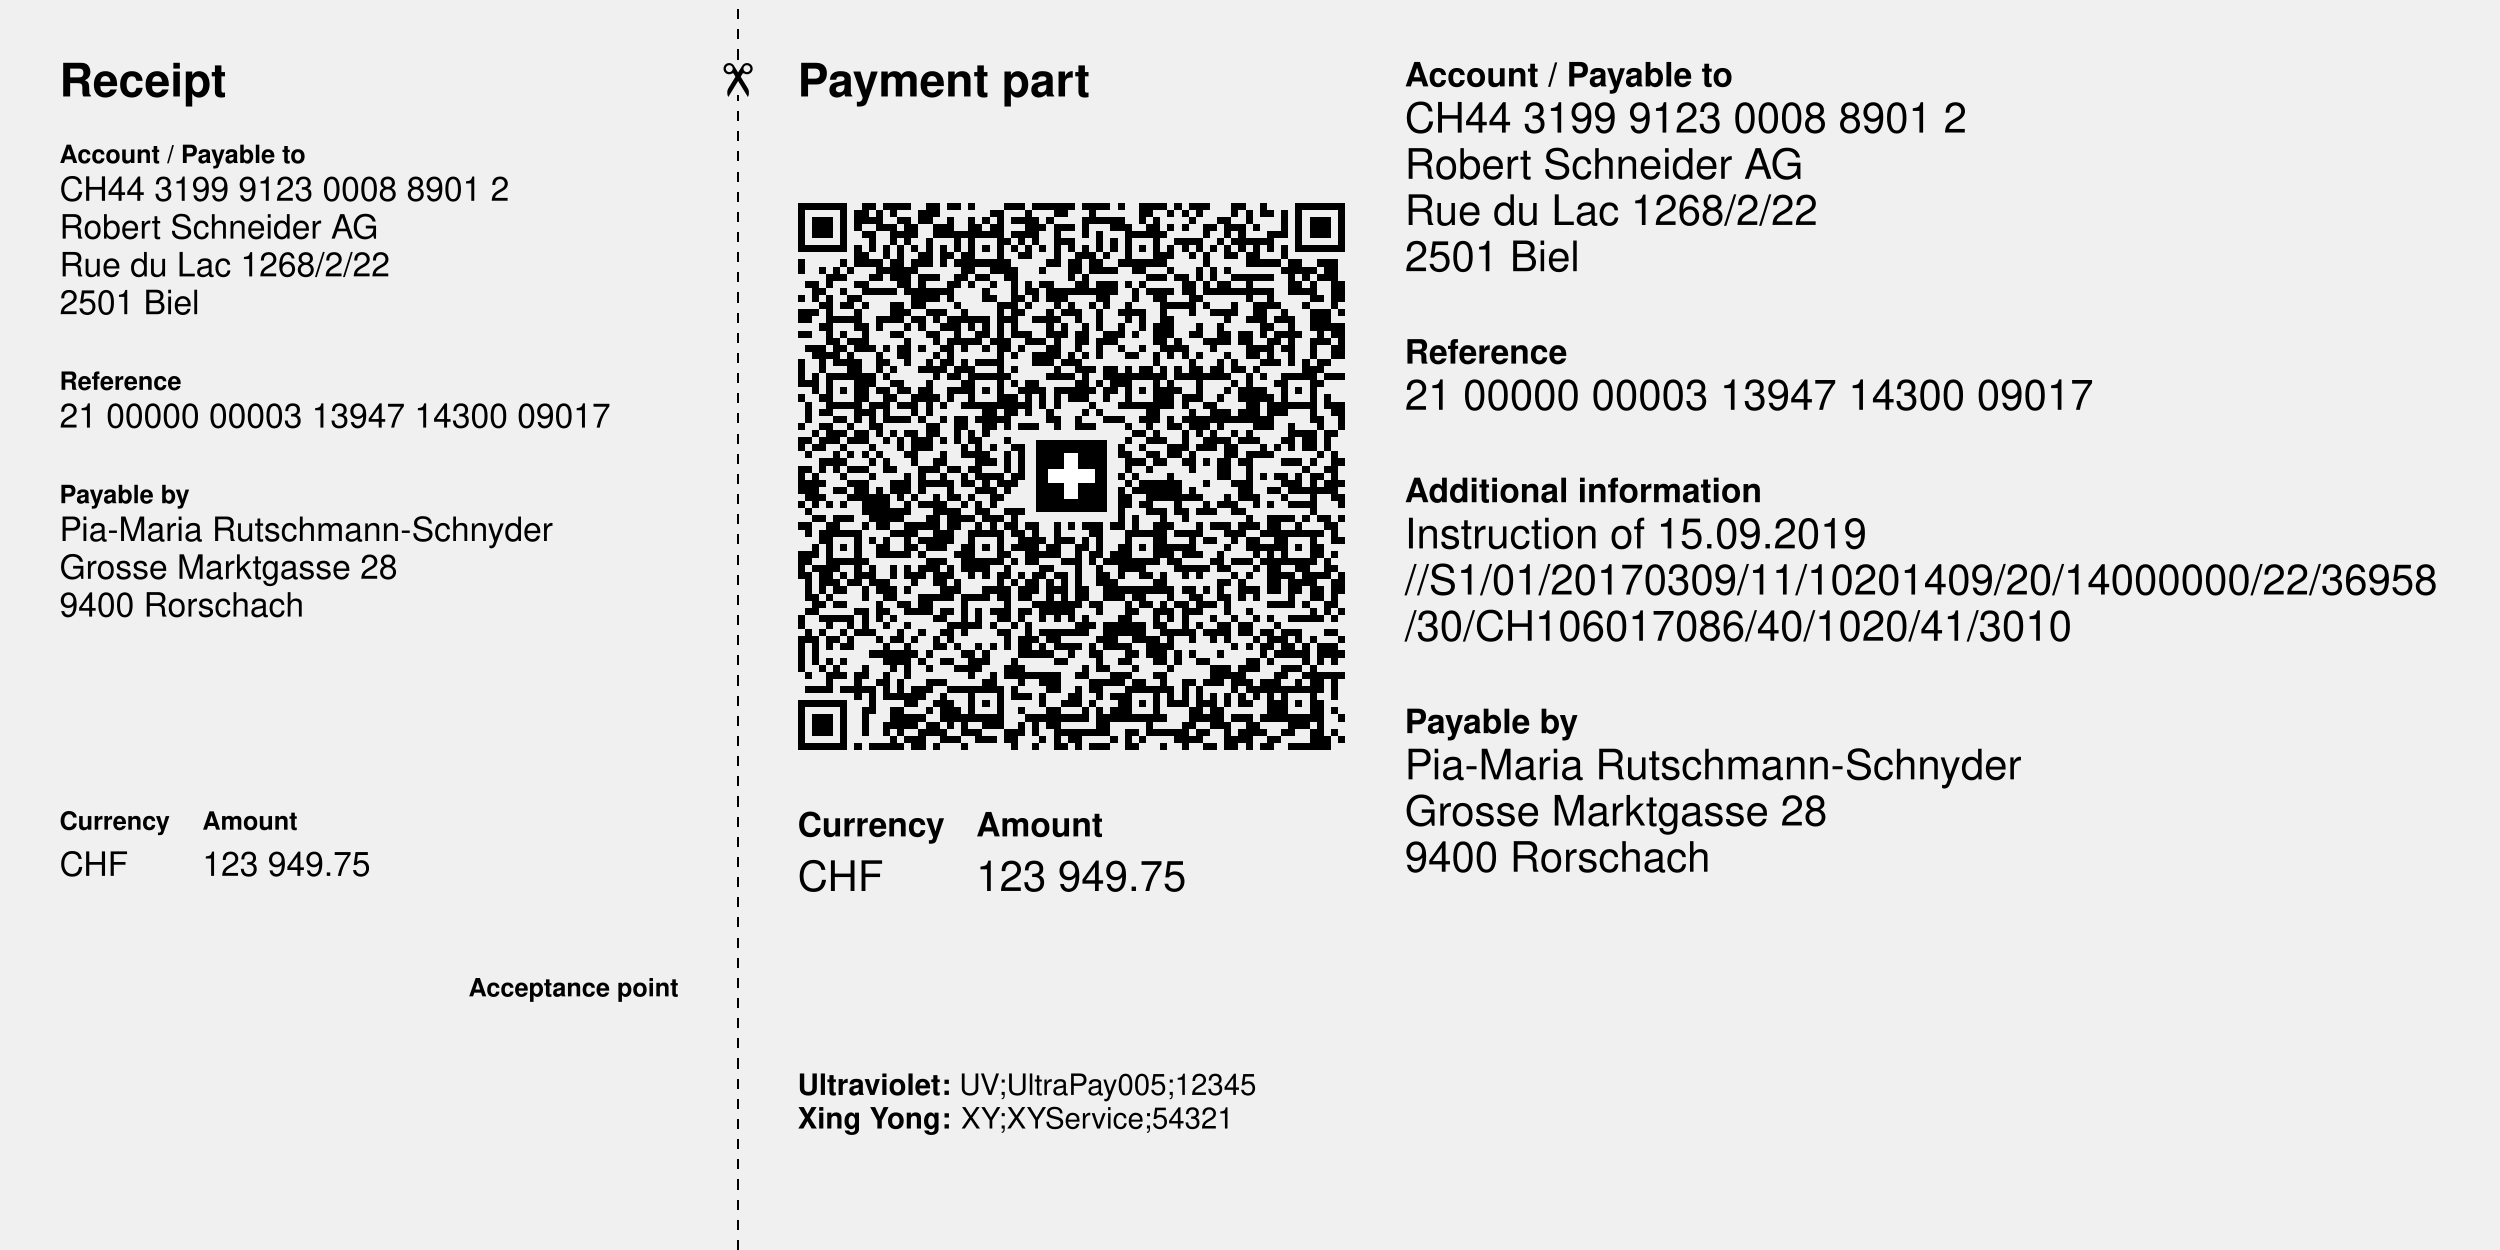
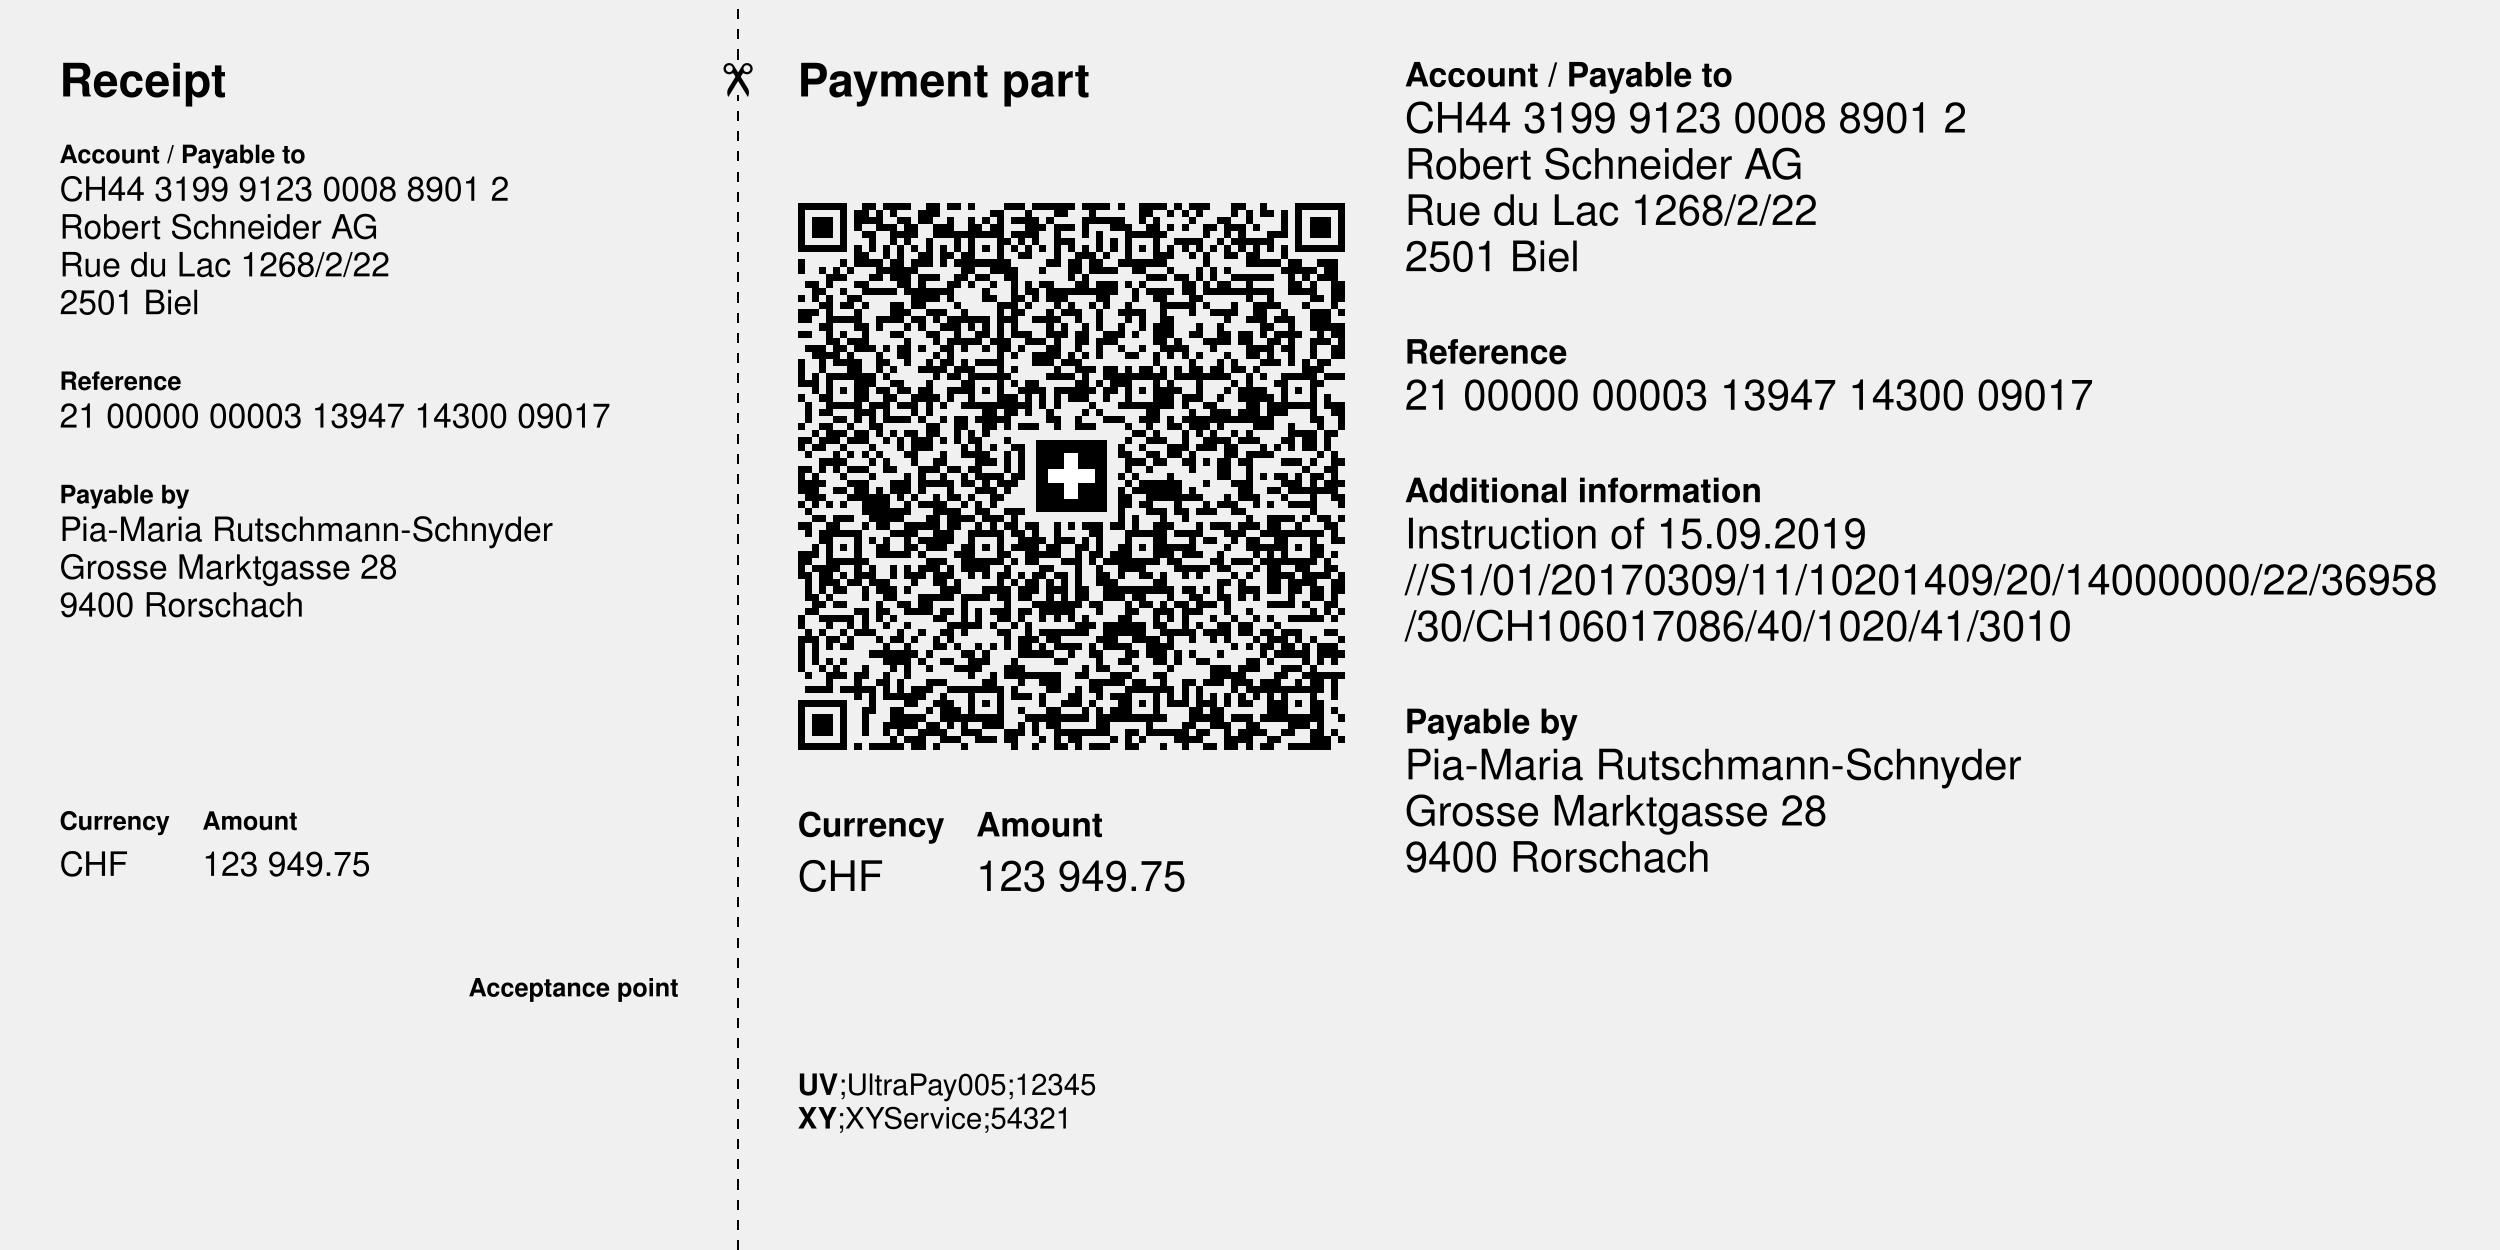
<svg xmlns="http://www.w3.org/2000/svg" width="210mm" height="105mm" version="1.1" viewBox="0 0 595.276 297.638">
  <g font-family="Helvetica,Arial,&quot;Liberation Sans&quot;" transform="translate(0 297.638)">
    <g transform="translate(189.921 -0)">
      <text x="0" y="-274.665" font-size="11" font-weight="bold">Payment part</text>
    </g>
    <g transform="translate(189.921 -119.055) scale(1.693)">
      <path fill="#000000" shape-rendering="crispEdges" d="M0,-77h7v1h-7zm9,0h1v3h-1zm1,0h1v1h-1zm2,0h4v1h-4zm6,0h2v2h-2zm3,0h2v1h-2z m3,0h1v1h-1zm5,0h3v1h-3zm4,0h6v1h-6zm7,0h4v1h-4zm5,0h1v1h-1zm3,0h4v1h-4z m5,0h1v1h-1zm2,0h3v1h-3zm6,0h2v1h-2zm4,0h1v2h-1zm5,0h7v1h-7zm-70,1h1v6h-1z m6,0h1v6h-1zm2,0h1v3h-1zm3,0h1v3h-1zm2,0h1v1h-1zm4,0h1v2h-1zm10,0h2v1h-2z m5,0h1v4h-1zm4,0h2v1h-2zm5,0h1v2h-1zm7,0h2v1h-2zm4,0h1v1h-1zm2,0h1v1h-1z m2,0h1v1h-1zm5,0h1v1h-1zm2,0h1v2h-1zm3,0h1v1h-1zm2,0h1v4h-1zm2,0h1v6h-1z m6,0h1v6h-1zm-74,1h3v3h-3zm8,0h1v1h-1zm4,0h2v1h-2zm4,0h1v1h-1zm3,0h1v3h-1z m3,0h1v8h-1zm2,0h1v1h-1zm2,0h1v8h-1zm2,0h2v1h-2zm3,0h1v4h-1zm2,0h1v1h-1z m5,0h1v3h-1zm2,0h4v1h-4zm6,0h1v1h-1zm2,0h1v7h-1zm5,0h1v1h-1zm4,0h2v1h-2z m13,0h3v3h-3zm-60,1h2v1h-2zm3,0h2v2h-2zm4,0h2v2h-2zm6,0h1v2h-1zm2,0h1v2h-1z m7,0h1v1h-1zm2,0h1v6h-1zm1,0h2v1h-2zm7,0h3v1h-3zm5,0h1v2h-1zm3,0h1v1h-1z m2,0h1v1h-1zm3,0h2v1h-2zm3,0h3v1h-3zm4,0h1v1h-1zm-55,1h2v1h-2zm4,0h2v1h-2z m9,0h1v3h-1zm1,0h1v1h-1zm3,0h1v1h-1zm4,0h2v1h-2zm12,0h1v3h-1zm4,0h1v5h-1z m1,0h2v1h-2zm4,0h1v1h-1zm6,0h1v1h-1zm3,0h1v1h-1zm2,0h1v3h-1zm4,0h1v3h-1z m1,0h1v1h-1zm-57,1h1v2h-1zm3,0h1v1h-1zm2,0h1v1h-1zm3,0h1v4h-1zm11,0h1v1h-1z m2,0h1v1h-1zm6,0h2v1h-2zm7,0h1v2h-1zm9,0h4v1h-4zm6,0h1v1h-1zm2,0h1v1h-1z m2,0h3v1h-3zm-62,1h5v1h-5zm7,0h1v3h-1zm4,0h1v2h-1zm2,0h1v6h-1zm2,0h1v1h-1z m4,0h1v3h-1zm6,0h1v1h-1zm4,0h1v1h-1zm2,0h1v2h-1zm2,0h1v1h-1zm4,0h1v1h-1z m2,0h1v2h-1zm8,0h1v1h-1zm4,0h1v2h-1zm2,0h1v1h-1zm2,0h1v1h-1zm2,0h1v1h-1z m2,0h1v2h-1zm4,0h1v3h-1zm4,0h1v2h-1zm3,0h5v1h-5zm-62,1h1v2h-1zm8,0h1v2h-1z m4,0h1v1h-1zm2,0h1v4h-1zm8,0h1v1h-1zm8,0h1v3h-1zm2,0h1v3h-1zm2,0h1v1h-1z m8,0h1v2h-1zm4,0h1v1h-1zm2,0h1v2h-1zm4,0h1v1h-1zm2,0h1v2h-1zm-63,1h1v2h-1z m6,0h1v1h-1zm4,0h2v1h-2zm3,0h1v3h-1zm3,0h1v2h-1zm6,0h1v1h-1zm3,0h3v1h-3z m4,0h1v3h-1zm6,0h1v1h-1zm3,0h1v3h-1zm4,0h1v2h-1zm3,0h1v1h-1zm2,0h2v2h-2z m2,0h1v1h-1zm16,0h3v1h-3zm4,0h1v5h-1zm1,0h1v2h-1zm3,0h3v1h-3zm-70,1h1v1h-1z m2,0h1v2h-1zm2,0h1v1h-1zm4,0h2v1h-2zm4,0h1v4h-1zm12,0h1v1h-1zm3,0h1v10h-1z m4,0h1v1h-1zm9,0h2v1h-2zm9,0h1v1h-1zm4,0h1v2h-1zm2,0h1v2h-1zm2,0h1v1h-1z m8,0h1v1h-1zm3,0h2v1h-2zm3,0h2v2h-2zm-70,1h1v2h-1zm2,0h1v1h-1zm4,0h2v1h-2z m7,0h1v5h-1zm1,0h2v1h-2zm4,0h1v2h-1zm3,0h2v1h-2zm15,0h1v3h-1zm9,0h3v1h-3z m4,0h2v1h-2zm8,0h6v1h-6zm10,0h1v1h-1zm2,0h1v1h-1zm-72,1h2v1h-2zm7,0h2v1h-2z m13,0h1v3h-1zm3,0h1v1h-1zm3,0h1v1h-1zm5,0h1v2h-1zm2,0h2v1h-2zm5,0h1v2h-1z m3,0h3v2h-3zm4,0h1v1h-1zm2,0h1v1h-1zm6,0h2v2h-2zm3,0h1v2h-1zm2,0h2v2h-2z m4,0h1v3h-1zm7,0h1v2h-1zm2,0h1v3h-1zm3,0h2v3h-2zm-73,1h2v1h-2zm4,0h1v1h-1z m3,0h5v1h-5zm7,0h1v3h-1zm2,0h2v2h-2zm2,0h1v1h-1zm6,0h1v2h-1zm7,0h1v2h-1z m2,0h3v2h-3zm3,0h1v1h-1zm3,0h1v1h-1zm6,0h1v2h-1zm2,0h4v1h-4zm9,0h1v1h-1z m3,0h2v1h-2zm3,0h3v1h-3zm7,0h1v1h-1zm-71,1h1v1h-1zm2,0h1v1h-1zm2,0h1v7h-1z m3,0h2v1h-2zm20,0h1v1h-1zm4,0h1v1h-1zm11,0h2v1h-2zm8,0h2v1h-2zm5,0h1v3h-1z m1,0h1v1h-1zm10,0h1v2h-1zm7,0h1v1h-1zm-70,1h1v1h-1zm3,0h2v1h-2zm3,0h1v1h-1z m4,0h2v3h-2zm9,0h1v1h-1zm6,0h1v15h-1zm1,-0h1v1h-1zm3,0h1v1h-1zm4,0h1v1h-1z m2,0h1v2h-1zm3,0h1v1h-1zm2,0h1v1h-1zm3,0h1v3h-1zm5,0h1v7h-1zm1,0h3v1h-3z m5,0h1v1h-1zm4,0h1v2h-1zm3,0h2v3h-2zm3,0h1v1h-1zm4,0h1v1h-1zm4,0h1v1h-1z m-75,1h2v2h-2zm2,0h1v1h-1zm6,0h1v3h-1zm7,0h1v1h-1zm3,0h3v1h-3zm5,0h1v2h-1z m8,0h1v1h-1zm4,0h1v4h-1zm2,0h1v1h-1zm2,0h1v2h-1zm3,0h1v3h-1zm3,0h1v1h-1z m2,0h2v1h-2zm11,0h3v1h-3zm10,0h1v2h-1zm4,0h3v3h-3zm4,0h1v1h-1zm-71,1h3v1h-3z m6,0h2v1h-2zm5,0h2v1h-2zm3,0h1v1h-1zm2,0h2v2h-2zm3,0h3v1h-3zm5,0h1v1h-1z m4,0h2v1h-2zm3,0h1v1h-1zm12,0h1v2h-1zm4,0h1v3h-1zm8,0h1v1h-1zm3,0h1v1h-1z m4,0h1v1h-1zm2,0h1v7h-1zm-66,1h1v1h-1zm6,0h1v4h-1zm2,0h1v1h-1zm4,0h1v1h-1z m2,0h1v1h-1zm3,0h1v1h-1zm4,0h1v1h-1zm2,0h1v2h-1zm11,0h1v2h-1zm3,0h1v3h-1z m5,0h1v2h-1zm5,0h1v3h-1zm6,0h1v2h-1zm3,0h1v3h-1zm6,0h2v1h-2zm10,0h2v2h-2z m-75,1h2v1h-2zm6,0h1v1h-1zm7,0h2v1h-2zm5,0h2v1h-2zm4,0h1v2h-1zm3,0h1v2h-1z m6,0h2v1h-2zm5,0h1v4h-1zm3,0h1v3h-1zm4,0h2v2h-2zm4,0h1v1h-1zm8,0h1v1h-1z m5,0h1v2h-1zm2,0h2v2h-2zm3,0h1v1h-1zm2,0h2v1h-2zm3,0h1v1h-1zm3,0h1v2h-1z m-68,1h1v4h-1zm2,0h2v1h-2zm8,0h1v4h-1zm4,0h1v1h-1zm2,0h1v4h-1zm2,0h2v1h-2z m4,0h1v1h-1zm2,0h1v2h-1zm3,0h3v1h-3zm10,0h1v3h-1zm11,0h1v2h-1zm4,0h2v1h-2z m9,0h1v4h-1zm1,0h1v1h-1zm5,0h1v3h-1zm2,0h1v1h-1zm2,0h1v3h-1zm-75,1h3v1h-3z m5,0h1v1h-1zm2,0h1v1h-1zm2,0h1v1h-1zm2,0h1v1h-1zm2,0h1v2h-1zm3,0h1v1h-1z m3,0h1v1h-1zm3,0h1v1h-1zm3,0h1v1h-1zm5,0h1v1h-1zm4,0h1v3h-1zm10,0h1v1h-1z m3,0h1v1h-1zm4,0h1v2h-1zm2,0h1v2h-1zm4,0h1v1h-1zm5,0h2v2h-2zm2,0h1v1h-1z m3,0h1v1h-1zm7,0h1v2h-1zm-73,1h3v1h-3zm5,0h1v4h-1zm4,0h1v3h-1zm8,0h1v1h-1z m11,0h1v1h-1zm3,0h2v2h-2zm5,0h1v2h-1zm2,0h1v1h-1zm6,0h2v1h-2zm4,0h1v2h-1z m6,0h1v1h-1zm4,0h1v1h-1zm-60,1h1v4h-1zm3,0h1v2h-1zm3,0h1v1h-1zm2,-0h1v9h-1z m4,0h1v1h-1zm6,0h1v2h-1zm2,0h1v2h-1zm3,0h1v2h-1zm2,0h3v1h-3zm12,0h1v1h-1z m2,0h1v2h-1zm16,0h1v3h-1zm4,0h1v3h-1zm2,0h1v2h-1zm4,0h1v1h-1zm2,0h1v1h-1z m4,0h1v3h-1zm2,0h2v1h-2zm-60,1h1v1h-1zm4,0h1v1h-1zm2,0h1v2h-1zm3,0h1v2h-1z m2,0h1v6h-1zm6,0h1v1h-1zm6,0h1v2h-1zm4,0h1v5h-1zm1,0h1v1h-1zm2,0h2v2h-2z m3,0h1v6h-1zm2,0h2v2h-2zm3,0h1v2h-1zm2,0h1v2h-1zm3,0h1v5h-1zm2,0h1v2h-1z m4,0h1v1h-1zm2,0h1v1h-1zm8,-0h1v8h-1zm1,0h1v1h-1zm-71,1h1v3h-1zm2,-0h1v6h-1z m1,0h2v1h-2zm4,0h2v2h-2zm3,0h1v1h-1zm9,0h1v1h-1zm4,0h3v1h-3zm4,0h1v1h-1z m6,0h1v1h-1zm2,0h2v1h-2zm8,0h1v2h-1zm2,0h1v1h-1zm3,-0h1v7h-1zm4,0h1v1h-1z m3,0h1v1h-1zm3,0h1v1h-1zm3,-0h1v7h-1zm2,0h1v1h-1zm3,-0h1v6h-1zm1,0h2v1h-2z m5,0h3v1h-3zm-73,1h1v1h-1zm12,0h2v1h-2zm5,-0h1v5h-1zm5,0h1v2h-1zm7,0h1v1h-1z m2,-0h1v5h-1zm1,0h1v2h-1zm6,0h1v3h-1zm3,0h1v1h-1zm2,0h1v2h-1zm8,0h1v4h-1z m9,0h1v1h-1zm6,0h1v1h-1zm6,0h1v1h-1zm-67,1h1v1h-1zm3,0h1v2h-1zm2,0h2v1h-2z m3,0h2v1h-2zm3,0h1v2h-1zm4,0h2v1h-2zm5,0h1v1h-1zm5,0h1v1h-1zm3,0h1v3h-1z m2,0h3v1h-3zm5,0h1v1h-1zm2,0h1v2h-1zm5,0h1v1h-1zm3,0h1v3h-1zm2,0h1v1h-1z m7,0h1v1h-1zm2,0h1v2h-1zm2,0h1v6h-1zm1,0h1v2h-1zm5,0h1v1h-1zm-70,1h1v1h-1z m3,0h1v1h-1zm9,-0h1v4h-1zm1,0h1v1h-1zm3,-0h1v3h-1zm3,0h1v1h-1zm2,0h1v1h-1z m8,-0h2v3h-2zm7,0h1v2h-1zm2,0h1v1h-1zm16,0h2v1h-2zm5,0h1v1h-1zm7,0h1v5h-1z m8,0h1v2h-1zm-73,1h1v3h-1zm4,0h3v1h-3zm5,0h1v4h-1zm1,0h1v1h-1zm3,0h2v1h-2z m6,0h1v1h-1zm3,0h1v1h-1zm2,0h3v1h-3zm6,0h1v1h-1zm10,0h1v1h-1zm4,0h1v1h-1z m2,0h3v1h-3zm7,0h1v1h-1zm3,0h2v1h-2zm10,-0h1v2h-1zm2,0h3v1h-3zm6,-0h2v2h-2z m-72,1h1v1h-1zm6,0h1v1h-1zm17,0h2v3h-2zm9,-0h1v2h-1zm5,0h1v1h-1zm2,0h1v1h-1z m7,0h1v3h-1zm6,0h1v3h-1zm3,-0h3v2h-3zm4,0h1v2h-1zm-57,1h2v1h-2zm8,0h3v1h-3z m4,0h1v1h-1zm3,0h1v1h-1zm2,0h2v2h-2zm3,-0h1v1h-1zm3,0h2v1h-2zm8,0h1v2h-1z m3,0h1v2h-1zm4,-0h3v1h-3zm5,0h1v1h-1zm4,0h1v2h-1zm2,-0h1v1h-1zm2,0h2v2h-2z m5,-0h1v1h-1zm4,0h1v2h-1zm8,0h1v2h-1zm3,0h1v2h-1zm-76,1h1v1h-1zm3,0h2v1h-2z m4,0h1v1h-1zm4,0h1v2h-1zm7,0h2v2h-2zm11,0h1v1h-1zm2,0h3v1h-3zm9,0h2v1h-2z m6,0h1v1h-1zm7,0h1v1h-1zm6,0h1v1h-1zm10,0h1v4h-1zm-67,1h1v1h-1zm2,0h2v2h-2z m2,0h1v1h-1zm2,0h2v2h-2zm5,0h1v1h-1zm2,0h2v1h-2zm7,0h1v2h-1zm2,0h1v2h-1z m2,0h1v1h-1zm21,0h2v1h-2zm3,0h1v2h-1zm4,0h1v3h-1zm2,0h1v1h-1zm2,0h1v3h-1z m3,0h1v1h-1zm2,0h1v2h-1zm7,0h3v1h-3zm4,0h1v3h-1zm1,0h1v1h-1zm-75,1h2v1h-2z m3,0h1v2h-1zm4,0h1v1h-1zm5,0h1v1h-1zm2,0h1v2h-1zm2,0h3v2h-3zm4,0h1v1h-1z m5,-0h1v6h-1zm4,0h1v1h-1zm17,0h1v1h-1zm3,0h1v1h-1zm2,0h1v1h-1zm6,0h1v2h-1z m2,0h2v1h-2zm3,0h1v1h-1zm2,0h1v1h-1zm4,0h1v1h-1zm3,0h2v2h-2zm-71,1h1v1h-1z m2,0h1v1h-1zm4,0h1v1h-1zm4,0h1v1h-1zm13,0h1v2h-1zm4,0h1v1h-1zm3,0h2v1h-2z m15,0h1v2h-1zm3,0h1v1h-1zm4,0h2v2h-2zm4,0h1v1h-1zm4,-0h1v5h-1zm1,0h1v2h-1z m4,0h1v2h-1zm2,0h1v1h-1zm-66,1h1v1h-1zm4,-0h1v3h-1zm2,0h1v1h-1zm2,0h1v1h-1z m2,0h1v1h-1zm4,0h2v1h-2zm5,-0h1v2h-1zm4,0h1v1h-1zm2,-0h1v2h-1zm3,0h1v3h-1z m2,0h1v4h-1zm15,0h1v3h-1zm3,0h2v1h-2zm6,-0h1v3h-1zm8,0h1v7h-1zm1,0h1v1h-1z m2,0h1v1h-1zm7,0h1v1h-1zm2,-0h1v7h-1zm-72,1h2v1h-2zm3,0h1v1h-1zm4,0h1v1h-1z m2,0h1v2h-1zm4,0h1v1h-1zm3,0h1v2h-1zm8,0h1v1h-1zm20,0h2v1h-2zm3,0h2v1h-2z m4,0h1v1h-1zm3,0h1v1h-1zm2,0h1v3h-1zm3,0h1v1h-1zm6,0h3v1h-3zm4,0h1v1h-1z m4,0h1v1h-1zm-76,1h1v4h-1zm1,0h1v1h-1zm2,0h1v1h-1zm4,0h3v1h-3zm6,0h1v1h-1z m4,0h1v4h-1zm1,0h1v1h-1zm3,0h2v1h-2zm3,0h1v1h-1zm25,0h1v1h-1zm22,0h1v1h-1z m3,0h1v1h-1zm-72,1h1v5h-1zm4,0h1v1h-1zm4,0h1v1h-1zm5,0h1v3h-1zm5,0h1v2h-1z m3,0h1v2h-1zm3,0h3v1h-3zm4,0h1v2h-1zm15,0h1v1h-1zm2,0h1v1h-1zm5,0h1v4h-1z m13,0h1v1h-1zm2,0h2v1h-2zm3,0h1v3h-1zm2,0h1v6h-1zm1,0h1v1h-1zm-72,1h1v3h-1z m2,0h1v1h-1zm4,0h3v1h-3zm6,0h2v2h-2zm5,0h2v1h-2zm3,0h1v3h-1zm3,0h1v1h-1z m2,0h1v2h-1zm2,0h2v1h-2zm18,0h1v1h-1zm2,0h4v2h-4zm5,0h1v5h-1zm4,0h1v1h-1z m4,0h2v1h-2zm7,0h2v1h-2zm6,0h1v2h-1zm2,0h1v1h-1zm-71,1h2v1h-2zm3,0h2v2h-2z m3,0h1v6h-1zm14,0h1v1h-1zm2,0h1v3h-1zm2,0h1v1h-1zm16,0h1v6h-1zm2,0h1v1h-1z m8,0h1v2h-1zm7,0h1v2h-1zm4,0h2v1h-2zm3,0h1v1h-1zm2,0h1v1h-1zm2,0h1v1h-1z m-70,1h1v1h-1zm4,0h1v1h-1zm3,0h1v4h-1zm2,0h1v5h-1zm2,0h1v1h-1zm2,0h1v1h-1z m3,0h1v8h-1zm3,0h1v1h-1zm2,0h1v1h-1zm4,0h1v1h-1zm18,0h1v2h-1zm3,0h3v1h-3z m5,0h1v1h-1zm2,0h1v1h-1zm4,0h1v2h-1zm4,0h1v2h-1zm4,0h1v1h-1zm8,0h1v2h-1z m-76,1h1v1h-1zm4,0h1v1h-1zm2,0h1v1h-1zm3,0h1v2h-1zm6,0h1v2h-1zm2,0h2v1h-2z m3,0h1v2h-1zm3,0h1v1h-1zm2,0h1v2h-1zm23,0h2v1h-2zm9,0h1v2h-1zm2,0h1v1h-1z m2,0h1v2h-1zm5,0h1v1h-1zm3,0h3v1h-3zm-68,1h1v1h-1zm12,0h2v2h-2zm8,0h2v3h-2z m5,0h1v2h-1zm3,0h3v1h-3zm20,0h3v1h-3zm5,0h1v2h-1zm2,0h1v1h-1zm2,0h1v1h-1z m4,0h1v1h-1zm-60,1h2v1h-2zm3,0h3v1h-3zm13,0h1v2h-1zm5,0h2v1h-2zm4,0h1v3h-1z m1,0h1v1h-1zm2,0h1v3h-1zm17,0h1v3h-1zm4,0h1v6h-1zm12,0h1v2h-1zm3,0h2v3h-2z m2,0h2v1h-2zm3,0h1v1h-1zm2,0h2v1h-2zm3,0h1v1h-1zm-76,1h2v1h-2zm4,0h1v9h-1z m1,0h1v2h-1zm4,0h1v1h-1zm6,0h1v5h-1zm1,0h2v1h-2zm9,0h1v2h-1zm4,0h1v1h-1z m3,0h2v1h-2zm4,0h1v5h-1zm2,0h1v1h-1zm2,0h3v1h-3zm4,0h1v1h-1zm6,0h1v6h-1z m2,0h1v1h-1zm4,0h1v2h-1zm2,0h3v1h-3zm4,0h1v2h-1zm2,0h1v1h-1zm6,0h1v2h-1z m4,0h2v1h-2zm-73,1h1v1h-1zm2,0h1v2h-1zm3,0h3v1h-3zm7,0h2v1h-2zm3,0h1v1h-1z m4,0h2v2h-2zm4,0h1v7h-1zm2,0h1v1h-1zm2,0h1v5h-1zm3,0h1v3h-1zm2,0h1v5h-1z m8,0h2v1h-2zm5,0h1v6h-1zm2,0h2v1h-2zm5,0h3v1h-3zm7,0h2v1h-2zm5,0h1v1h-1z m3,0h1v5h-1zm1,0h1v1h-1zm2,0h3v1h-3zm4,0h1v2h-1zm-67,1h1v7h-1zm2,0h1v1h-1z m2,0h1v3h-1zm5,0h2v1h-2zm15,0h1v4h-1zm2,0h1v1h-1zm3,0h2v1h-2zm3,0h1v2h-1z m2,0h1v3h-1zm13,0h1v3h-1zm2,0h2v1h-2zm4,0h1v1h-1zm2,0h2v2h-2zm4,0h1v2h-1z m5,0h1v4h-1zm4,0h1v1h-1zm-74,1h1v2h-1zm4,0h1v1h-1zm5,0h1v2h-1zm5,0h1v1h-1z m2,0h1v1h-1zm2,0h1v1h-1zm3,0h1v4h-1zm3,0h1v1h-1zm4,0h1v1h-1zm5,0h1v2h-1z m4,0h1v9h-1zm6,0h1v5h-1zm3,0h1v1h-1zm4,0h3v1h-3zm8,0h1v1h-1zm5,0h2v1h-2z m5,0h1v1h-1zm3,0h1v2h-1zm-73,1h2v2h-2zm13,0h2v1h-2zm4,0h1v1h-1zm5,0h1v1h-1z m7,0h1v1h-1zm5,0h1v1h-1zm7,0h1v2h-1zm3,0h1v2h-1zm8,0h1v2h-1zm2,0h1v1h-1z m2,0h1v1h-1zm3,0h1v3h-1zm5,0h1v1h-1zm2,0h1v6h-1zm9,0h1v1h-1zm-70,1h3v1h-3z m4,0h1v1h-1zm9,0h2v2h-2zm2,0h1v1h-1zm5,0h2v2h-2zm2,0h1v1h-1zm3,0h1v1h-1z m7,0h2v1h-2zm6,0h1v1h-1zm4,0h2v2h-2zm2,0h1v1h-1zm4,0h1v2h-1zm5,0h1v1h-1z m3,0h3v1h-3zm4,0h1v1h-1zm2,0h1v5h-1zm2,0h3v1h-3zm5,0h1v3h-1zm-74,1h1v2h-1z m2,0h2v1h-2zm3,0h1v1h-1zm5,-0h1v3h-1zm3,0h1v2h-1zm2,0h1v2h-1zm2,0h1v2h-1z m4,0h1v2h-1zm8,0h1v2h-1zm5,0h2v1h-2zm8,-0h1v3h-1zm12,0h4v1h-4zm6,0h1v1h-1z m4,0h1v1h-1zm6,0h2v1h-2zm5,0h1v1h-1zm-74,1h1v4h-1zm2,0h1v3h-1zm3,0h1v1h-1z m3,0h1v1h-1zm7,-0h1v2h-1zm3,0h2v2h-2zm7,0h1v1h-1zm2,0h1v4h-1zm3,0h1v1h-1z m2,0h1v3h-1zm1,0h1v1h-1zm2,0h2v1h-2zm7,0h1v4h-1zm5,0h2v1h-2zm3,0h1v3h-1z m3,0h1v1h-1zm2,0h1v1h-1zm5,0h1v1h-1zm2,0h1v1h-1zm5,0h2v1h-2zm3,-0h2v2h-2z m2,0h1v1h-1zm3,0h1v3h-1zm-71,1h1v2h-1zm2,-0h1v1h-1zm4,0h2v2h-2zm11,0h1v2h-1z m8,-0h1v1h-1zm2,0h1v3h-1zm3,-0h1v5h-1zm2,0h1v5h-1zm7,0h1v3h-1zm6,0h1v2h-1z m9,0h1v3h-1zm1,-0h1v1h-1zm2,0h1v3h-1zm7,0h2v2h-2zm6,-0h1v4h-1zm-69,1h1v1h-1z m3,0h1v2h-1zm4,0h1v2h-1zm2,0h1v1h-1zm5,0h2v2h-2zm6,0h2v1h-2zm3,-0h1v5h-1z m2,0h1v2h-1zm5,0h1v1h-1zm4,0h1v2h-1zm5,0h5v1h-5zm7,0h1v2h-1zm2,0h2v1h-2z m3,0h1v1h-1zm6,0h2v1h-2zm9,0h2v2h-2zm-70,1h1v3h-1zm2,0h1v1h-1zm8,0h1v1h-1z m5,-0h2v3h-2zm2,0h1v1h-1zm4,0h1v6h-1zm1,0h3v1h-3zm21,0h1v1h-1zm2,0h2v1h-2z m8,0h2v1h-2zm5,-0h1v3h-1zm4,0h1v1h-1zm5,-0h1v2h-1zm-66,1h1v1h-1zm2,0h2v1h-2z m6,0h1v3h-1zm3,0h2v1h-2zm19,0h2v1h-2zm3,0h1v3h-1zm2,0h1v3h-1zm3,0h2v1h-2z m5,0h1v5h-1zm2,0h2v1h-2zm3,0h1v2h-1zm2,0h2v1h-2zm3,0h3v1h-3zm10,0h3v1h-3z m5,0h1v1h-1zm3,0h1v2h-1zm-73,1h1v1h-1zm7,0h2v1h-2zm4,0h1v1h-1zm3,0h2v1h-2z m5,0h2v1h-2zm5,0h1v3h-1zm2,0h2v1h-2zm4,0h2v1h-2zm3,0h1v2h-1zm8,0h1v1h-1z m5,0h1v1h-1zm3,0h1v3h-1zm2,0h1v2h-1zm2,0h1v4h-1zm1,0h2v1h-2zm8,0h1v1h-1z m9,0h1v2h-1zm4,0h1v1h-1zm-76,1h1v2h-1zm3,0h5v1h-5zm6,0h1v3h-1zm4,0h1v1h-1z m6,0h2v1h-2zm9,0h1v1h-1zm3,0h1v1h-1zm9,0h1v3h-1zm5,0h1v3h-1zm13,0h1v1h-1z m3,0h1v1h-1zm3,0h1v1h-1zm2,0h1v1h-1zm3,0h3v1h-3zm4,0h1v1h-1zm2,0h1v1h-1z m-71,1h1v1h-1zm3,0h1v1h-1zm5,0h1v1h-1zm3,0h1v1h-1zm6,0h1v3h-1zm1,0h1v1h-1z m2,0h1v1h-1zm3,0h1v1h-1zm3,0h1v1h-1zm2,0h1v5h-1zm7,0h1v2h-1zm2,0h1v1h-1z m2,0h2v4h-2zm4,0h2v3h-2zm4,0h1v2h-1zm5,0h1v1h-1zm3,0h2v2h-2zm3,0h2v2h-2z m5,0h1v1h-1zm-66,1h1v2h-1zm2,0h1v1h-1zm3,0h1v1h-1zm2,0h1v1h-1zm2,0h1v1h-1z m4,0h1v2h-1zm3,0h1v1h-1zm3,0h1v1h-1zm8,0h2v1h-2zm6,0h5v1h-5zm18,0h1v3h-1z m1,0h1v1h-1zm2,0h1v2h-1zm2,0h2v1h-2zm8,0h2v1h-2zm3,0h1v4h-1zm1,0h2v1h-2z m5,0h2v1h-2zm-74,1h1v5h-1zm2,0h1v4h-1zm2,0h2v1h-2zm3,0h1v2h-1zm4,0h1v1h-1z m2,0h1v1h-1zm3,0h1v1h-1zm3,0h1v2h-1zm10,0h1v2h-1zm2,0h1v3h-1zm2,0h1v1h-1z m2,0h2v1h-2zm7,0h1v1h-1zm7,0h2v3h-2zm9,0h1v1h-1zm2,0h1v1h-1zm4,0h1v1h-1z m2,0h2v1h-2zm4,0h1v1h-1zm2,0h1v1h-1zm4,0h1v1h-1zm-72,1h1v1h-1zm2,0h1v1h-1z m6,0h1v3h-1zm3,0h1v5h-1zm5,0h1v1h-1zm2,0h1v1h-1zm3,0h1v1h-1zm2,0h1v1h-1z m7,0h1v2h-1zm2,0h4v1h-4zm5,0h1v2h-1zm4,0h2v1h-2zm6,0h1v3h-1zm10,0h1v1h-1z m2,0h1v1h-1zm2,0h2v1h-2zm4,0h1v2h-1zm2,0h1v3h-1zm2,0h3v2h-3zm-63,1h2v1h-2z m3,0h2v2h-2zm3,0h1v1h-1zm2,0h1v1h-1zm5,0h2v1h-2zm3,0h1v2h-1zm7,0h1v1h-1z m2,0h1v1h-1zm3,0h1v1h-1zm4,0h1v3h-1zm4,0h2v1h-2zm7,0h1v2h-1zm2,0h1v1h-1z m4,0h1v1h-1zm6,0h1v1h-1zm2,0h1v1h-1zm3,0h1v1h-1zm6,0h1v1h-1zm-72,1h1v1h-1z m2,0h1v1h-1zm11,0h1v1h-1zm3,0h2v1h-2zm4,0h2v2h-2zm6,0h1v3h-1zm6,0h2v1h-2z m9,0h2v1h-2zm5,0h1v1h-1zm6,0h2v1h-2zm7,0h2v2h-2zm3,0h1v1h-1zm7,0h1v1h-1z m2,0h1v1h-1zm-72,1h1v1h-1zm2,-0h1v2h-1zm4,0h1v2h-1zm4,0h1v1h-1zm5,0h1v1h-1z m4,0h2v1h-2zm7,-0h1v2h-1zm2,0h1v3h-1zm9,-0h1v2h-1zm3,0h1v1h-1zm4,0h1v1h-1z m5,0h1v1h-1zm6,-0h3v2h-3zm4,0h1v3h-1zm6,0h3v1h-3zm4,0h1v8h-1zm-71,1h1v1h-1z m3,0h1v3h-1zm2,-0h1v1h-1zm2,0h1v4h-1zm4,0h1v4h-1zm12,-0h1v1h-1zm3,0h1v3h-1z m5,-0h5v1h-5zm7,0h1v1h-1zm5,0h2v2h-2zm2,0h1v1h-1zm4,0h2v1h-2zm11,0h1v3h-1z m6,0h1v3h-1zm1,-0h1v1h-1zm3,0h1v1h-1zm2,0h4v1h-4zm-62,1h1v1h-1zm3,0h1v3h-1z m4,-0h3v1h-3zm8,0h1v2h-1zm8,0h3v1h-3zm7,0h2v2h-2zm2,0h1v1h-1zm4,0h2v2h-2z m4,0h1v2h-1zm3,0h1v4h-1zm1,-0h1v1h-1zm2,0h3v1h-3zm6,0h1v2h-1zm2,0h2v2h-2z m5,0h1v2h-1zm3,0h1v2h-1zm2,0h1v3h-1zm-74,1h3v1h-3zm5,0h2v1h-2zm3,0h2v1h-2z m7,0h2v2h-2zm2,0h1v1h-1zm3,0h5v1h-5zm7,0h1v6h-1zm2,-0h1v2h-1zm5,0h2v1h-2z m4,0h1v3h-1zm7,-0h1v5h-1zm3,0h2v1h-2zm3,0h1v3h-1zm4,-0h1v5h-1zm8,0h1v2h-1z m4,0h1v5h-1zm1,0h1v1h-1zm2,0h1v1h-1zm-61,1h1v3h-1zm3,0h1v1h-1zm2,0h1v2h-1z m5,0h1v4h-1zm4,0h1v4h-1zm7,0h2v1h-2zm3,0h1v2h-1zm4,0h1v2h-1zm4,0h1v1h-1z m2,0h2v1h-2zm6,0h1v4h-1zm8,0h1v5h-1zm2,0h1v2h-1zm2,0h1v2h-1zm4,0h1v4h-1z m-66,1h7v1h-7zm16,0h1v1h-1zm3,0h1v1h-1zm2,0h1v4h-1zm5,0h1v1h-1zm11,0h1v1h-1z m4,0h1v1h-1zm4,0h1v3h-1zm3,0h1v1h-1zm5,0h1v1h-1zm4,0h1v1h-1zm6,0h1v1h-1z m4,0h1v3h-1zm3,0h1v1h-1zm3,0h1v7h-1zm-73,1h1v6h-1zm6,0h1v6h-1zm3,0h1v4h-1z m4,0h2v3h-2zm5,-0h1v1h-1zm4,0h1v2h-1zm9,-0h1v1h-1zm4,0h2v3h-2zm5,0h1v2h-1z m2,0h1v4h-1zm2,0h1v2h-1zm11,0h1v3h-1zm4,0h1v3h-1zm16,-0h1v1h-1zm-73,1h3v3h-3z m13,0h2v2h-2zm2,-0h1v1h-1zm6,0h1v3h-1zm2,-0h3v1h-3zm7,0h3v1h-3zm5,0h3v1h-3z m6,0h1v3h-1zm4,-0h3v1h-3zm4,0h1v1h-1zm6,0h1v1h-1zm4,0h3v1h-3zm4,0h1v1h-1z m4,0h3v2h-3zm7,-0h1v1h-1zm-64,1h1v2h-1zm6,0h2v2h-2zm8,0h2v1h-2zm5,0h1v2h-1z m2,0h1v2h-1zm16,0h1v2h-1zm5,0h1v4h-1zm6,0h1v4h-1zm3,0h2v2h-2zm-49,1h1v1h-1z m3,0h1v3h-1zm3,0h1v2h-1zm4,0h2v1h-2zm5,0h2v2h-2zm7,0h6v1h-6zm10,0h1v3h-1z m1,0h1v1h-1zm3,0h4v1h-4zm6,0h2v1h-2zm6,0h1v2h-1zm3,0h1v1h-1zm3,0h2v1h-2z m4,0h1v3h-1zm3,0h1v1h-1zm-62,1h1v2h-1zm2,0h2v1h-2zm6,0h2v1h-2zm4,0h3v1h-3z m9,0h1v1h-1zm2,0h1v2h-1zm2,0h2v1h-2zm6,0h1v1h-1zm4,0h1v1h-1zm5,0h1v1h-1z m2,0h2v1h-2zm6,0h1v2h-1zm2,0h1v2h-1zm3,0h2v1h-2zm8,0h1v2h-1zm2,0h1v1h-1z m-75,1h5v1h-5zm7,0h1v1h-1zm2,0h3v1h-3zm4,0h1v1h-1zm2,0h1v1h-1zm3,0h1v1h-1z m4,0h1v1h-1zm7,0h1v1h-1zm3,0h1v1h-1zm4,0h1v1h-1zm2,0h1v1h-1zm2,0h3v1h-3z m6,0h1v1h-1zm4,0h1v1h-1zm6,0h2v1h-2zm8,0h2v1h-2zm4,0h3v1h-3z" />
    </g>
    <g transform="translate(189.921 -119.055)">
      <path fill="#000000" shape-rendering="crispEdges" d="M56.693,-73.701h17.008v17.008h-17.008z" />
      <path fill="#ffffff" shape-rendering="crispEdges" d="M63.543,-59.685l3.307,0l0,-3.858l3.858,0l0,-3.307l-3.858,0l0,-3.858l-3.307,0l0,3.858l-3.858,0l0,3.307l3.858,0" />
    </g>
    <g transform="translate(189.921 -0)">
      <text x="0" y="-98.482" font-size="8" font-weight="bold">Currency</text>
      <text x="0" y="-85.482" font-size="10">CHF</text>
      <text x="42.52" y="-98.482" font-size="8" font-weight="bold">Amount</text>
      <text x="42.52" y="-85.482" font-size="10">123 949.75</text>
    </g>
    <g transform="translate(334.488 -0)">
      <text x="0" y="-277.065" font-size="8" font-weight="bold">Account / Payable to</text>
      <text x="0" y="-266.065" font-size="10">CH44 3199 9123 0008 8901 2</text>
      <text x="0" y="-255.065" font-size="10">Robert Schneider AG</text>
      <text x="0" y="-244.065" font-size="10">Rue du Lac 1268/2/22</text>
      <text x="0" y="-233.065" font-size="10">2501 Biel</text>
      <text x="0" y="-211.065" font-size="8" font-weight="bold">Reference</text>
      <text x="0" y="-200.065" font-size="10">21 00000 00003 13947 14300 09017</text>
      <text x="0" y="-178.065" font-size="8" font-weight="bold">Additional information</text>
      <text x="0" y="-167.065" font-size="10">Instruction of 15.09.2019</text>
      <text x="0" y="-156.065" font-size="10">//S1/01/20170309/11/10201409/20/14000000/22/36958</text>
      <text x="0" y="-145.065" font-size="10">/30/CH106017086/40/1020/41/3010</text>
      <text x="0" y="-123.065" font-size="8" font-weight="bold">Payable by</text>
      <text x="0" y="-112.065" font-size="10">Pia-Maria Rutschmann-Schnyder</text>
      <text x="0" y="-101.065" font-size="10">Grosse Marktgasse 28</text>
      <text x="0" y="-90.065" font-size="10">9400 Rorschach</text>
    </g>
    <g transform="translate(189.921 -0)">
-       <text x="0" y="-36.92" font-size="7" font-weight="bold">Ultraviolet: </text>
-       <text x="38.507" y="-36.92" font-size="7">UV;UltraPay005;12345</text>
-       <text x="0" y="-28.92" font-size="7" font-weight="bold">Xing Yong: </text>
-       <text x="38.892" y="-28.92" font-size="7">XY;XYService;54321</text>
+       <text x="0" y="-36.92" font-size="7" font-weight="bold">UV</text>
+       <text x="9.723" y="-36.92" font-size="7">;UltraPay005;12345</text>
+       <text x="0" y="-28.92" font-size="7" font-weight="bold">XY</text>
+       <text x="9.338" y="-28.92" font-size="7">;XYService;54321</text>
    </g>
    <g transform="translate(14.173 -0)">
      <text x="0" y="-274.665" font-size="11" font-weight="bold">Receipt</text>
      <text x="0" y="-258.822" font-size="6" font-weight="bold">Account / Payable to</text>
      <text x="0" y="-249.822" font-size="8">CH44 3199 9123 0008 8901 2</text>
      <text x="0" y="-240.822" font-size="8">Robert Schneider AG</text>
      <text x="0" y="-231.822" font-size="8">Rue du Lac 1268/2/22</text>
      <text x="0" y="-222.822" font-size="8">2501 Biel</text>
      <text x="0" y="-204.822" font-size="6" font-weight="bold">Reference</text>
      <text x="0" y="-195.822" font-size="8">21 00000 00003 13947 14300 09017</text>
      <text x="0" y="-177.822" font-size="6" font-weight="bold">Payable by</text>
      <text x="0" y="-168.822" font-size="8">Pia-Maria Rutschmann-Schnyder</text>
      <text x="0" y="-159.822" font-size="8">Grosse Marktgasse 28</text>
      <text x="0" y="-150.822" font-size="8">9400 Rorschach</text>
      <text x="0" y="-100.082" font-size="6" font-weight="bold">Currency</text>
      <text x="0" y="-89.082" font-size="8">CHF</text>
      <text x="34.016" y="-100.082" font-size="6" font-weight="bold">Amount</text>
      <text x="34.016" y="-89.082" font-size="8">123 949.75</text>
      <text x="97.392" y="-60.397" font-size="6" font-weight="bold">Acceptance point</text>
    </g>
    <path stroke="#000000" stroke-width="0.6" stroke-dasharray="2.4" shape-rendering="crispEdges" fill="none" d="M175.748,-0l0,-274.961m0,-8.504l0,-14.173" />
    <g transform="translate(172.687 -274.535) scale(0.006)">
      <path fill="#000000" d="M131.754,-359.388c-33.041,54.539,-52.384,110.154,-52.384,192.144c0,62.702,15.27,120.654,41.122,167.596l567.598,-926.232c10.25,-16.724,34.279,-23.091,63.969,-5.805c33.06,19.242,71.495,30.268,112.507,30.268 c123.676,0,223.937,-100.261,223.937,-223.937c0,-123.676,-100.261,-223.937,-223.937,-223.937c-76.348,0,-143.773,38.208,-184.195,96.548l-548.617,893.353zm728.561,-904.861c75.929,0,137.48,61.551,137.48,137.48 c0,75.929,-61.551,137.48,-137.48,137.48c-75.929,0,-137.48,-61.551,-137.48,-137.48c0,-75.929,61.551,-137.48,137.48,-137.48z" />
    </g>
    <g transform="translate(178.809 -274.535) scale(-0.006 0.006)">
      <path fill="#000000" d="M131.754,-359.388c-33.041,54.539,-52.384,110.154,-52.384,192.144c0,62.702,15.27,120.654,41.122,167.596l567.598,-926.232c10.25,-16.724,34.279,-23.091,63.969,-5.805c33.06,19.242,71.495,30.268,112.507,30.268 c123.676,0,223.937,-100.261,223.937,-223.937c0,-123.676,-100.261,-223.937,-223.937,-223.937c-76.348,0,-143.773,38.208,-184.195,96.548l-548.617,893.353zm728.561,-904.861c75.929,0,137.48,61.551,137.48,137.48 c0,75.929,-61.551,137.48,-137.48,137.48c-75.929,0,-137.48,-61.551,-137.48,-137.48c0,-75.929,61.551,-137.48,137.48,-137.48z" />
    </g>
  </g>
</svg>
